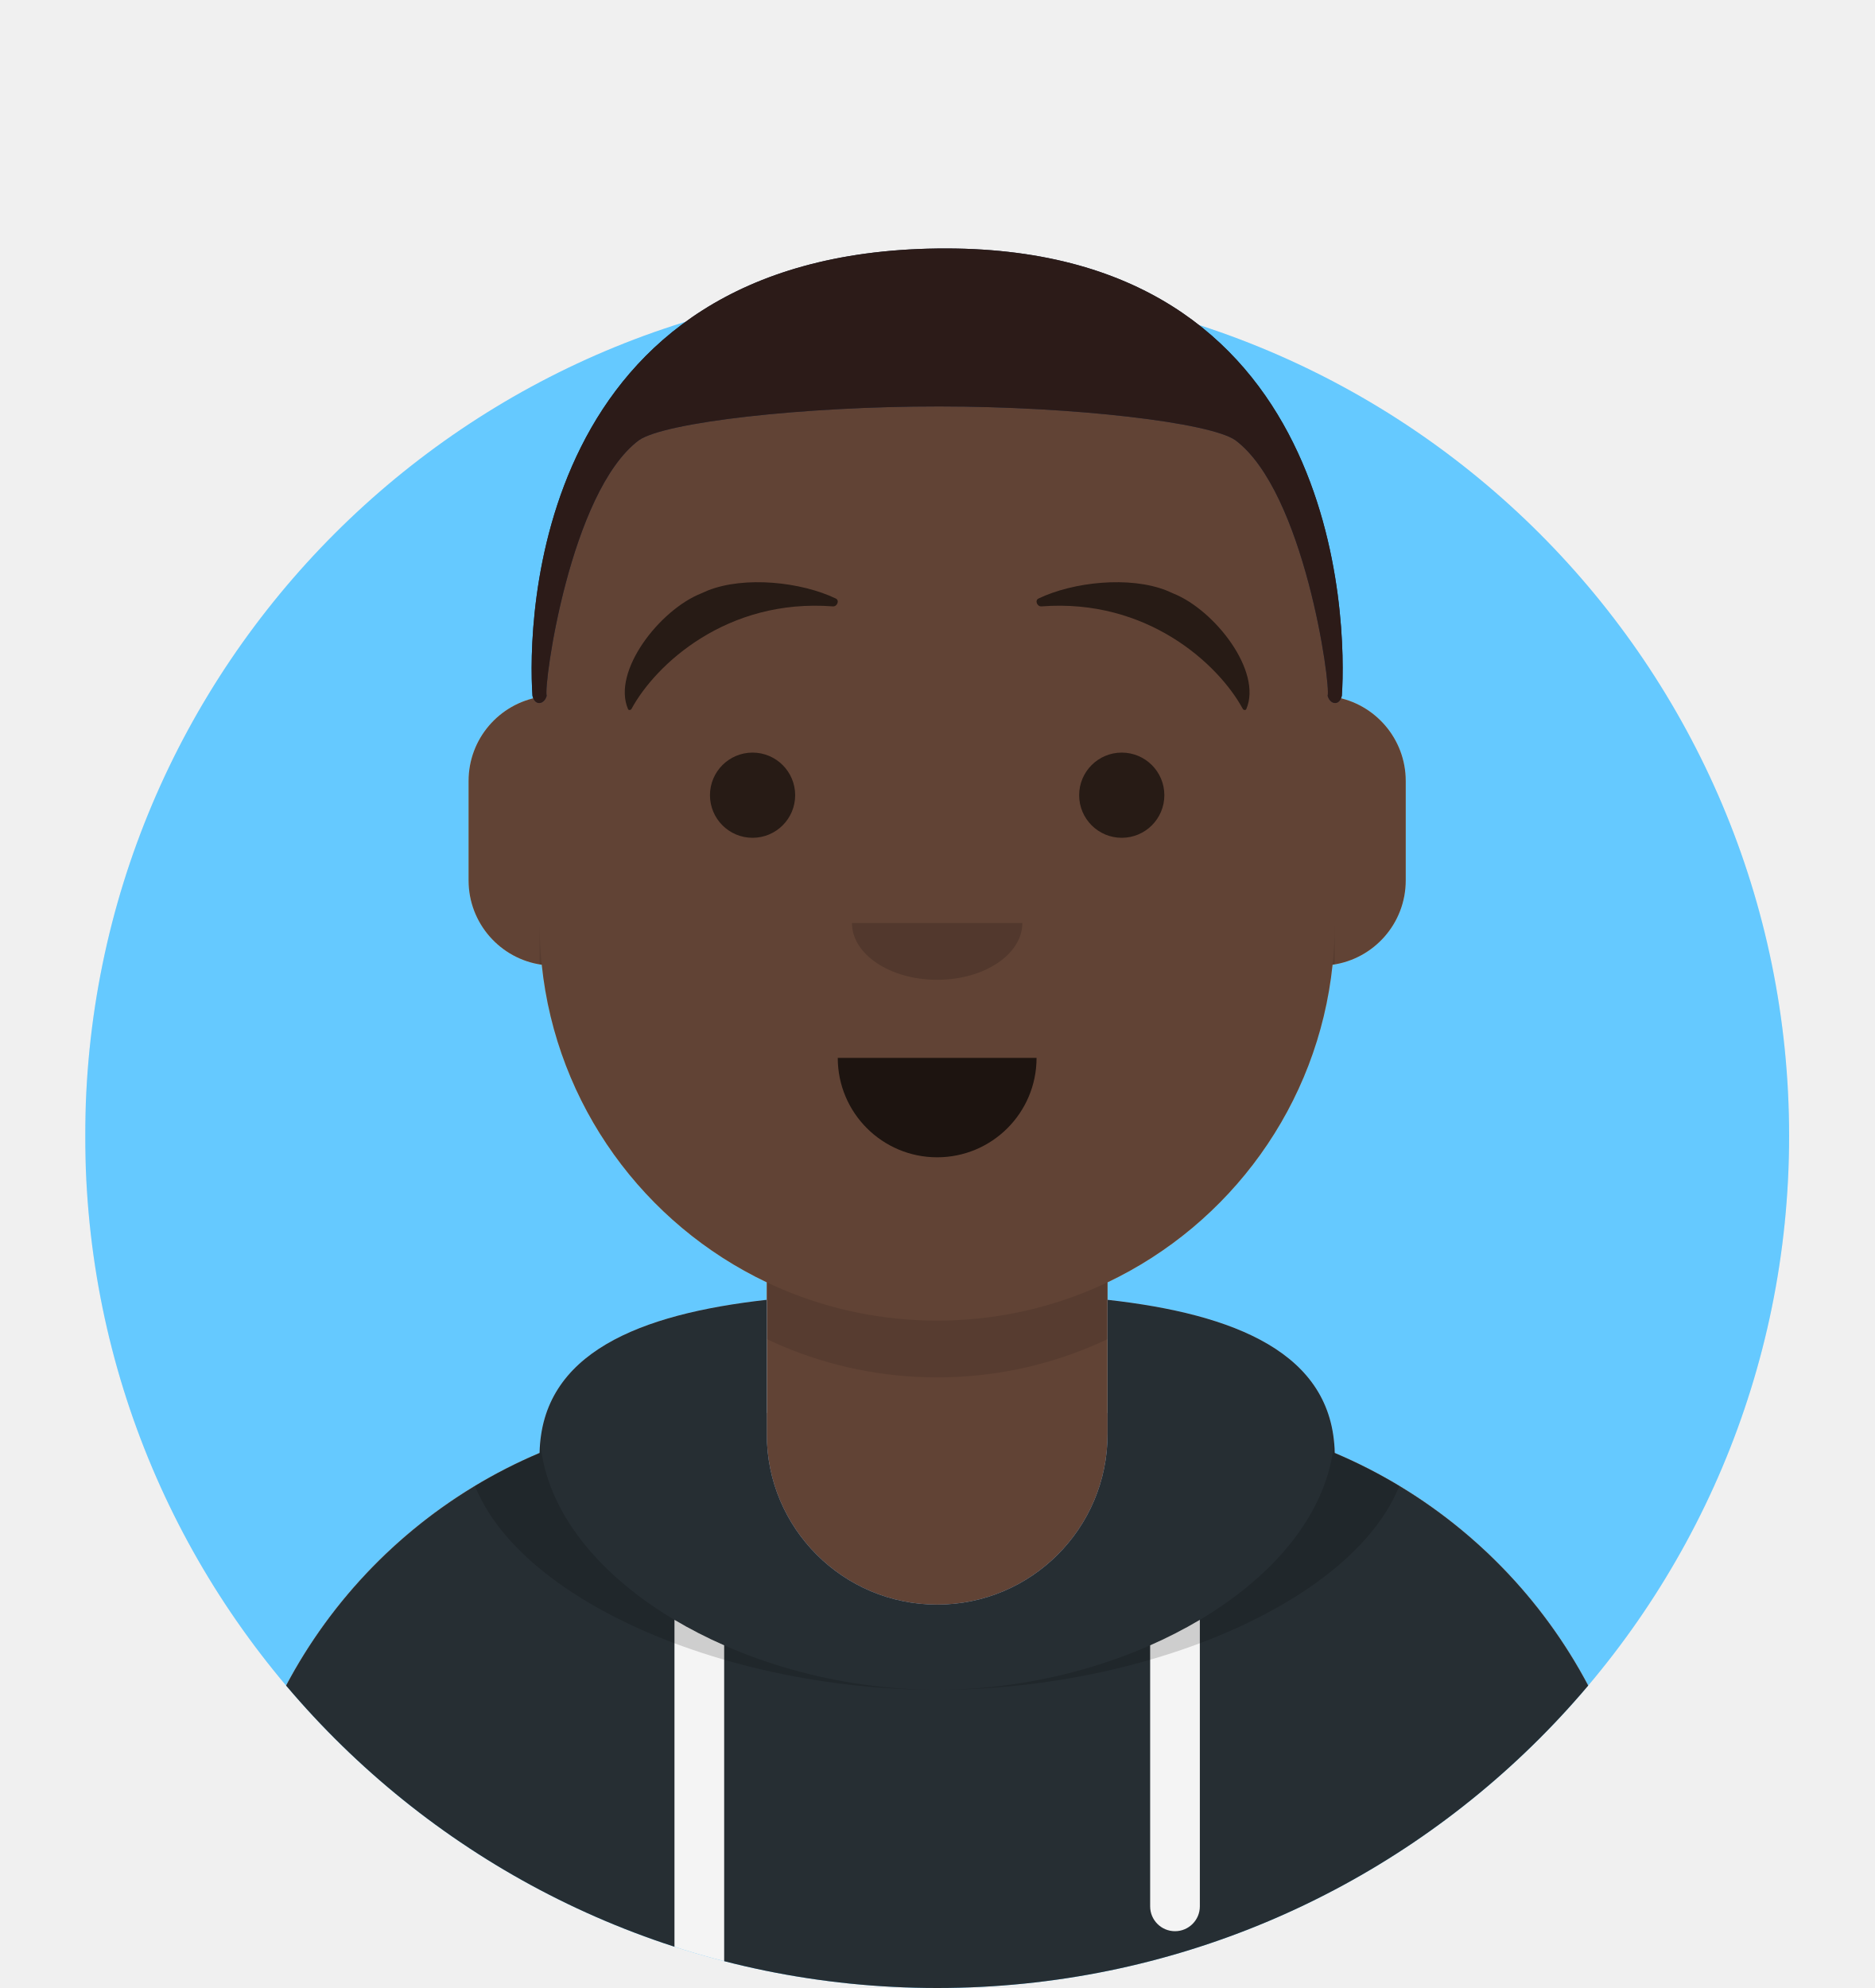
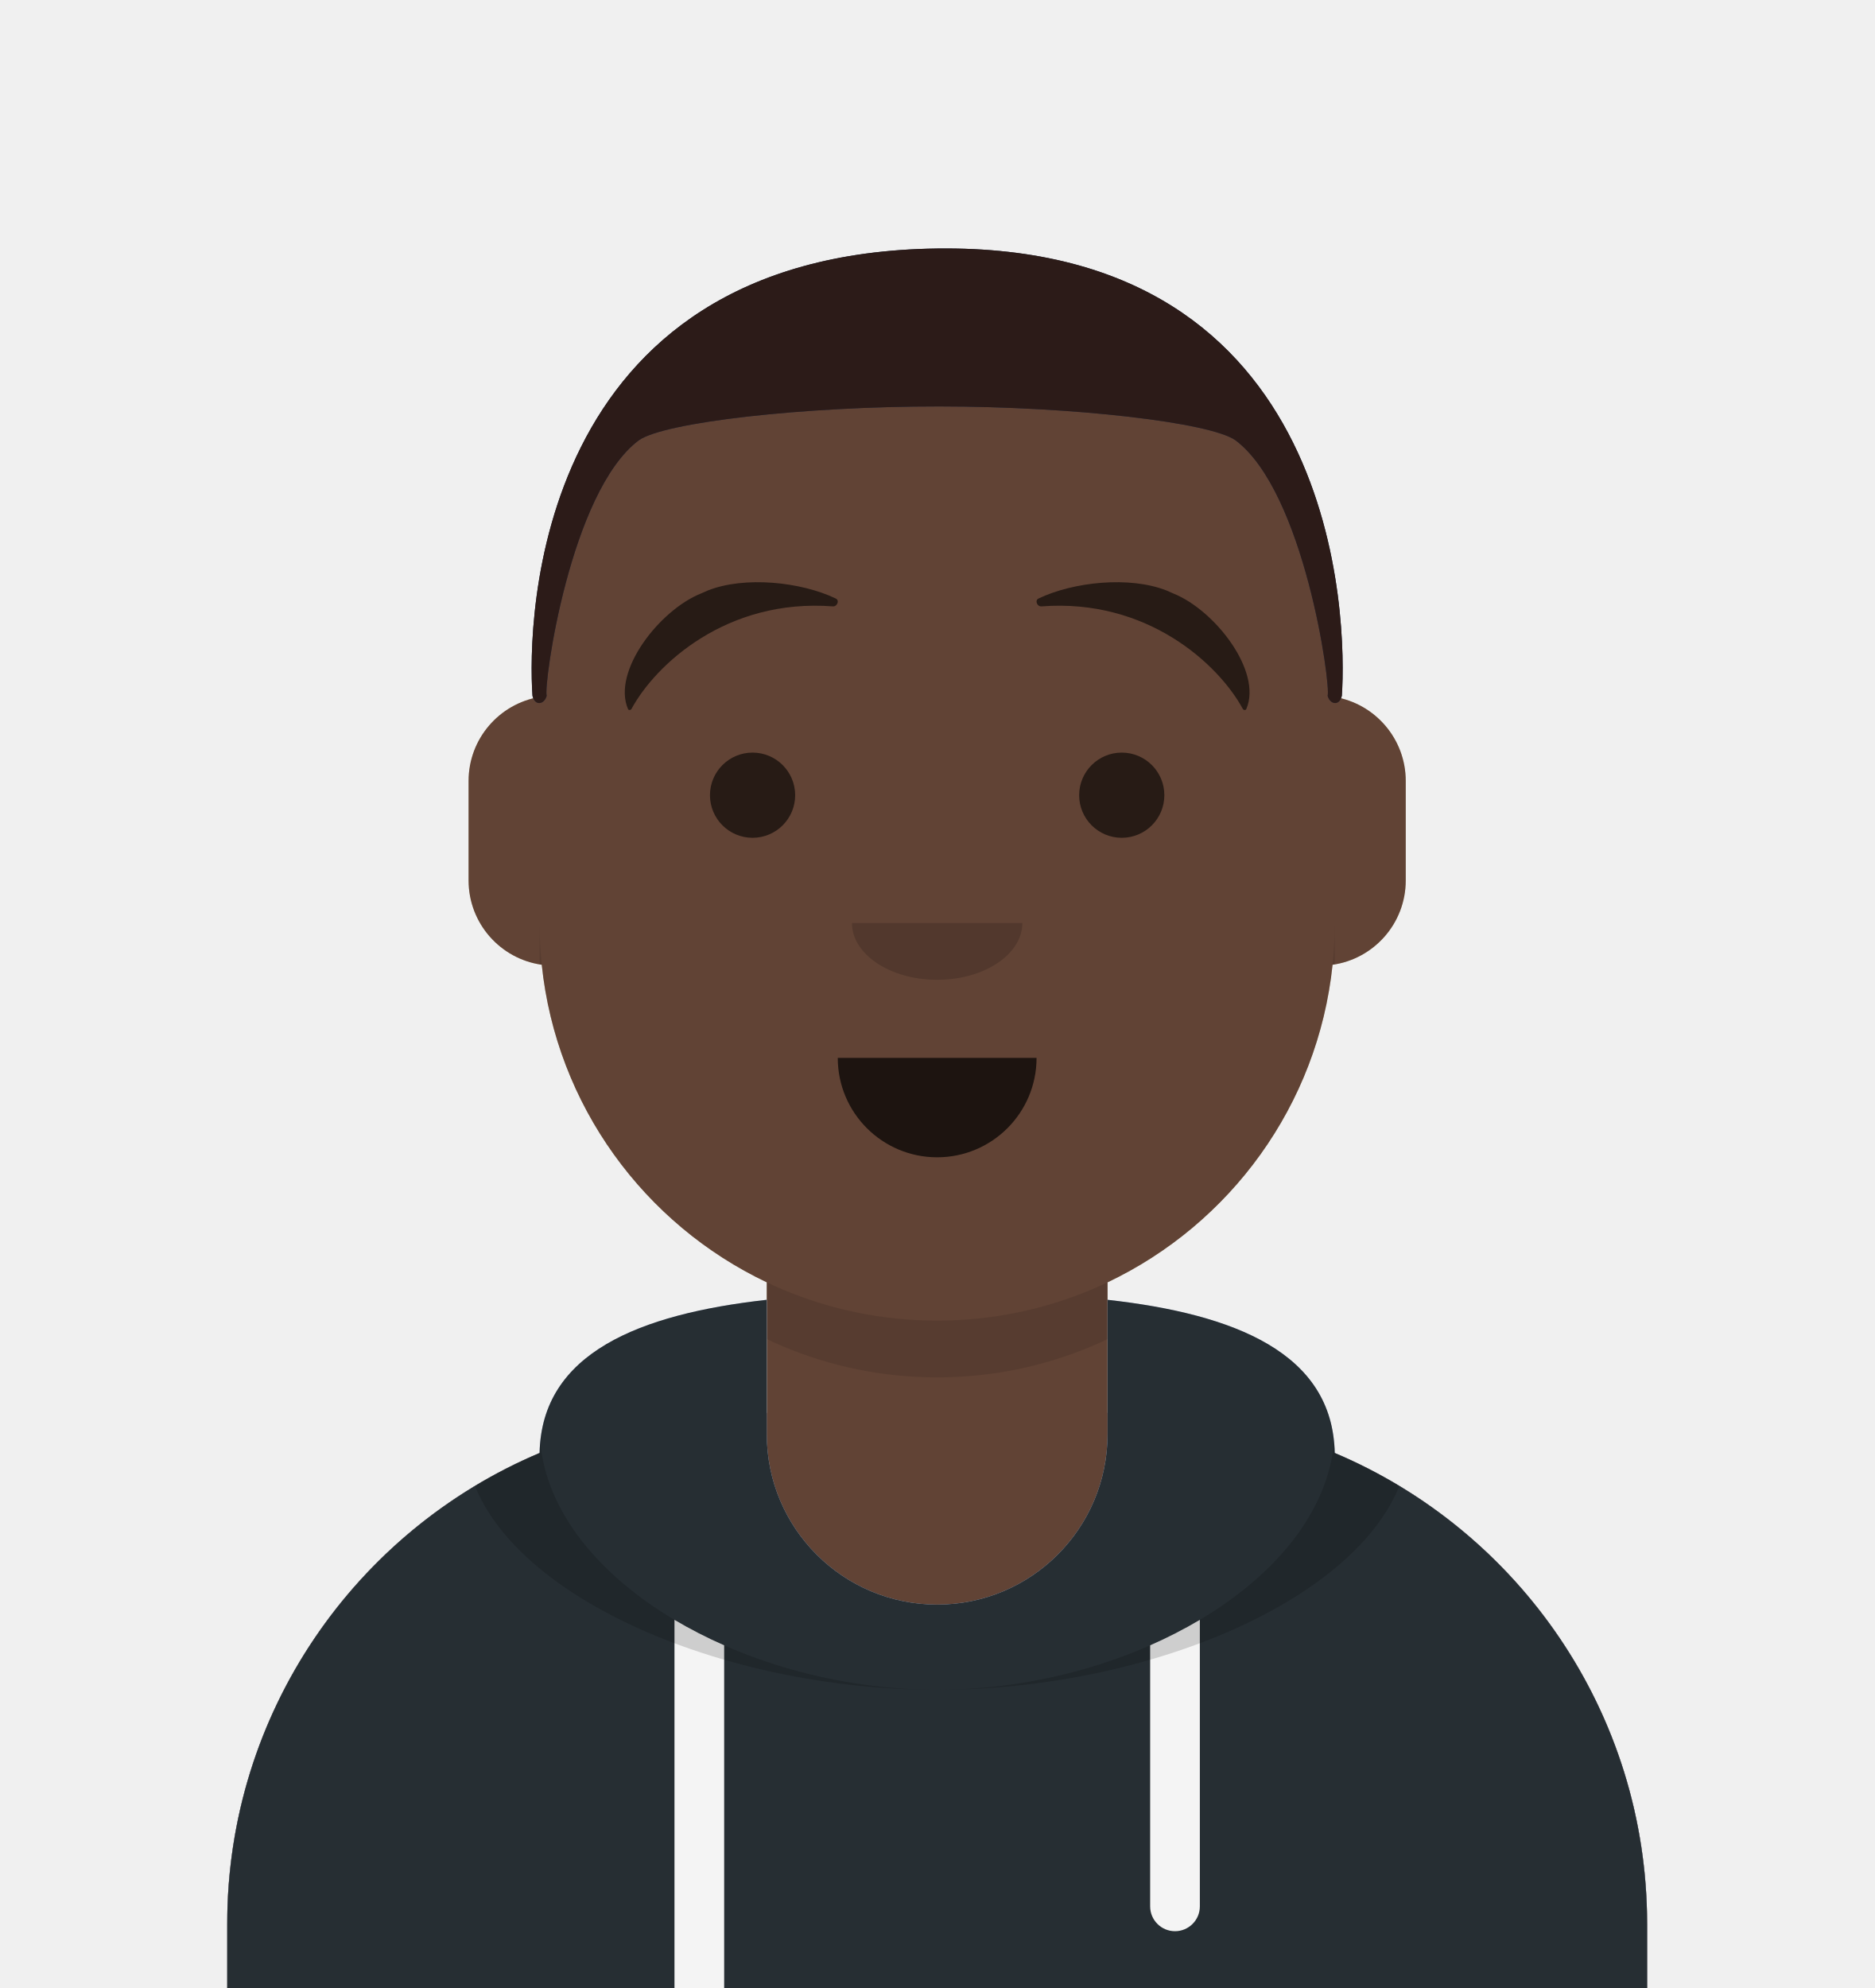
<svg xmlns="http://www.w3.org/2000/svg" xmlns:xlink="http://www.w3.org/1999/xlink" width="264px" height="280px" viewBox="0 0 264 280" version="1.1">
  <defs>
    <circle id="react-path-1" cx="120" cy="120" r="120" />
    <path d="M12,160 C12,226.274 65.726,280 132,280 C198.274,280 252,226.274 252,160 L264,160 L264,-1.42108547e-14 L-3.19744231e-14,-1.42108547e-14 L-3.19744231e-14,160 L12,160 Z" id="react-path-2" />
    <path d="M124,144.611 L124,163 L128,163 L128,163 C167.765,163 200,195.235 200,235 L200,244 L0,244 L0,235 C-4.86974701e-15,195.235 32.235,163 72,163 L72,163 L76,163 L76,144.611 C58.763,136.422 46.372,119.687 44.305,99.881 C38.48,99.058 34,94.052 34,88 L34,74 C34,68.054 38.325,63.118 44,62.166 L44,56 L44,56 C44,25.072 69.072,5.68137151e-15 100,0 L100,0 L100,0 C130.928,-5.68137151e-15 156,25.072 156,56 L156,62.166 C161.675,63.118 166,68.054 166,74 L166,88 C166,94.052 161.52,99.058 155.695,99.881 C153.628,119.687 141.237,136.422 124,144.611 Z" id="react-path-3" />
  </defs>
  <g id="Avataaar" stroke="none" stroke-width="1" fill="none" fill-rule="evenodd">
    <g transform="translate(-825, -1100)" id="Avataaar/Circle">
      <g transform="translate(825, 1100)">
-         <g id="Circle" stroke-width="1" fill-rule="evenodd" transform="translate(12, 40)">
-           <mask id="react-mask-4" fill="white">
-             <use xlink:href="#react-path-1" />
-           </mask>
-           <use id="Circle-Background" fill="#E6E6E6" xlink:href="#react-path-1" />
-           <g id="Color/Palette/Blue-01" mask="url(#react-mask-4)" fill="#65C9FF">
-             <rect id="🖍Color" x="0" y="0" width="240" height="240" />
-           </g>
-         </g>
-         <mask id="react-mask-5" fill="white">
-           <use xlink:href="#react-path-2" />
-         </mask>
        <g id="Mask" />
        <g id="Avataaar" stroke-width="1" fill-rule="evenodd" mask="url(#react-mask-5)">
          <g id="Body" transform="translate(32, 36)">
            <mask id="react-mask-6" fill="white">
              <use xlink:href="#react-path-3" />
            </mask>
            <use fill="#D0C6AC" xlink:href="#react-path-3" />
            <g id="Skin/👶🏽-03-Brown" mask="url(#react-mask-6)" fill="#614335">
              <g transform="translate(0, 0)" id="Color">
                <rect x="0" y="0" width="264" height="280" />
              </g>
            </g>
            <path d="M156,79 L156,102 C156,132.928 130.928,158 100,158 C69.072,158 44,132.928 44,102 L44,79 L44,94 C44,124.928 69.072,150 100,150 C130.928,150 156,124.928 156,94 L156,79 Z" id="Neck-Shadow" fill-opacity="0.1" fill="#000000" mask="url(#react-mask-6)" />
          </g>
          <g id="Clothing/Hoodie" transform="translate(0, 170)">
            <defs>
-               <path d="M108,13.071 C90.081,15.076 76.28,20.552 76.004,34.645 C50.146,45.568 32,71.165 32,100.999 L32,100.999 L32,110 L232,110 L232,100.999 C232,71.165 213.854,45.568 187.996,34.645 C187.72,20.552 173.919,15.076 156,13.071 L156,32 L156,32 C156,45.255 145.255,56 132,56 L132,56 C118.745,56 108,45.255 108,32 L108,13.071 Z" id="react-path-71" />
+               <path d="M108,13.071 C90.081,15.076 76.28,20.552 76.004,34.645 C50.146,45.568 32,71.165 32,100.999 L32,100.999 L32,110 L232,110 L232,100.999 C232,71.165 213.854,45.568 187.996,34.645 C187.72,20.552 173.919,15.076 156,13.071 L156,32 L156,32 C156,45.255 145.255,56 132,56 L132,56 C118.745,56 108,45.255 108,32 L108,13.071 Z" id="react-path-7" />
            </defs>
-             <mask id="react-mask-72" fill="white">
-               <use xlink:href="#react-path-71" />
+             <mask id="react-mask-8" fill="white">
+               <use xlink:href="#react-path-7" />
            </mask>
-             <use id="Hoodie" fill="#B7C1DB" fill-rule="evenodd" xlink:href="#react-path-71" />
-             <g id="Color/Palette/Gray-01" mask="url(#react-mask-72)" fill-rule="evenodd" fill="#262E33">
+             <use id="Hoodie" fill="#B7C1DB" fill-rule="evenodd" xlink:href="#react-path-7" />
+             <g id="Color/Palette/Gray-01" mask="url(#react-mask-8)" fill-rule="evenodd" fill="#262E33">
              <rect id="🖍Color" x="0" y="0" width="264" height="110" />
            </g>
-             <path d="M102,61.739 L102,110 L95,110 L95,58.15 C97.204,59.46 99.547,60.661 102,61.739 Z M169,58.15 L169,98.5 C169,100.433 167.433,102 165.5,102 C163.567,102 162,100.433 162,98.5 L162,61.739 C164.453,60.661 166.796,59.46 169,58.15 Z" id="Straps" fill="#F4F4F4" fill-rule="evenodd" mask="url(#react-mask-72)" />
-             <path d="M90.96,12.724 C75.909,15.571 65.5,21.243 65.5,32.308 C65.5,52.02 98.538,68 132,68 C165.462,68 198.5,52.02 198.5,32.308 C198.5,21.243 188.091,15.571 173.04,12.724 C182.125,16.074 188,21.706 188,31.077 C188,51.469 160.179,68 132,68 C103.821,68 76,51.469 76,31.077 C76,21.706 81.875,16.074 90.96,12.724 Z" id="Shadow" fill-opacity="0.16" fill="#000000" fill-rule="evenodd" mask="url(#react-mask-72)" />
+             <path d="M102,61.739 L102,110 L95,110 L95,58.15 C97.204,59.46 99.547,60.661 102,61.739 Z M169,58.15 L169,98.5 C169,100.433 167.433,102 165.5,102 C163.567,102 162,100.433 162,98.5 L162,61.739 C164.453,60.661 166.796,59.46 169,58.15 Z" id="Straps" fill="#F4F4F4" fill-rule="evenodd" mask="url(#react-mask-8)" />
+             <path d="M90.96,12.724 C75.909,15.571 65.5,21.243 65.5,32.308 C65.5,52.02 98.538,68 132,68 C165.462,68 198.5,52.02 198.5,32.308 C198.5,21.243 188.091,15.571 173.04,12.724 C182.125,16.074 188,21.706 188,31.077 C188,51.469 160.179,68 132,68 C103.821,68 76,51.469 76,31.077 C76,21.706 81.875,16.074 90.96,12.724 Z" id="Shadow" fill-opacity="0.16" fill="#000000" fill-rule="evenodd" mask="url(#react-mask-8)" />
          </g>
          <g id="Face" transform="translate(76, 82)" fill="#000000">
            <g id="Mouth/Default" transform="translate(2, 52)" fill-opacity="0.7">
              <path d="M40,15 C40,22.732 46.268,29 54,29 L54,29 C61.732,29 68,22.732 68,15" id="Mouth" />
            </g>
            <g id="Nose/Default" transform="translate(28, 40)" fill-opacity="0.16">
              <path d="M16,8 C16,12.418 21.373,16 28,16 L28,16 C34.627,16 40,12.418 40,8" id="Nose" />
            </g>
            <g id="Eyes/Default-😀" transform="translate(0, 8)" fill-opacity="0.6">
              <circle id="Eye" cx="30" cy="22" r="6" />
              <circle id="Eye" cx="82" cy="22" r="6" />
            </g>
            <g id="Eyebrow/Natural/Raised-Excited-Natural" fill-opacity="0.6">
              <path d="M22.766,1.578 L23.677,1.176 C28.919,-0.905 36.865,-0.033 41.723,2.299 C42.29,2.571 41.902,3.452 41.321,3.407 C26.402,2.256 16.358,11.553 12.946,17.847 C12.845,18.034 12.539,18.055 12.464,17.881 C10.156,12.562 16.913,3.896 22.766,1.578 Z" id="Eye-Browse-Reddit" />
              <path d="M80.766,1.578 L81.677,1.176 C86.919,-0.905 94.865,-0.033 99.723,2.299 C100.29,2.571 99.902,3.452 99.321,3.407 C84.402,2.256 74.358,11.553 70.946,17.847 C70.845,18.034 70.539,18.055 70.464,17.881 C68.156,12.562 74.913,3.896 80.766,1.578 Z" id="Eye-Browse-Reddit" transform="translate(85, 9) scale(-1, 1) translate(-85, -9) " />
            </g>
          </g>
          <g id="Top" stroke-width="1" fill-rule="evenodd">
            <defs>
-               <rect id="react-path-48" x="0" y="0" width="264" height="280" />
-               <path d="M1,64 C1.347,65.488 2.673,65.223 3,64 C2.537,62.446 6.296,35.248 16,28 C19.618,25.483 39.008,23.232 58.313,23.246 C77.409,23.259 96.421,25.511 100,28 C109.704,35.248 113.463,62.446 113,64 C113.327,65.223 114.653,65.488 115,64 C115.719,53.702 115,0.274 58,1 C1,1.726 0.281,53.702 1,64 Z" id="react-path-49" />
-               <filter x="-0.8%" y="-2.0%" width="101.5%" height="108.0%" filterUnits="objectBoundingBox" id="react-filter-45">
+               <rect id="react-path-12" x="0" y="0" width="264" height="280" />
+               <path d="M1,64 C1.347,65.488 2.673,65.223 3,64 C2.537,62.446 6.296,35.248 16,28 C19.618,25.483 39.008,23.232 58.313,23.246 C77.409,23.259 96.421,25.511 100,28 C109.704,35.248 113.463,62.446 113,64 C113.327,65.223 114.653,65.488 115,64 C115.719,53.702 115,0.274 58,1 C1,1.726 0.281,53.702 1,64 Z" id="react-path-13" />
+               <filter x="-0.8%" y="-2.0%" width="101.5%" height="108.0%" filterUnits="objectBoundingBox" id="react-filter-9">
                <feOffset dx="0" dy="2" in="SourceAlpha" result="shadowOffsetOuter1" />
                <feColorMatrix values="0 0 0 0 0   0 0 0 0 0   0 0 0 0 0  0 0 0 0.16 0" type="matrix" in="shadowOffsetOuter1" result="shadowMatrixOuter1" />
                <feMerge>
                  <feMergeNode in="shadowMatrixOuter1" />
                  <feMergeNode in="SourceGraphic" />
                </feMerge>
              </filter>
            </defs>
-             <mask id="react-mask-46" fill="white">
-               <use xlink:href="#react-path-48" />
+             <mask id="react-mask-10" fill="white">
+               <use xlink:href="#react-path-12" />
            </mask>
            <g id="Mask" />
-             <g id="Top/Short-Hair/The-Caesar" mask="url(#react-mask-46)">
+             <g id="Top/Short-Hair/The-Caesar" mask="url(#react-mask-10)">
              <g transform="translate(-1, 0)">
                <g id="Hair" stroke-width="1" fill-rule="evenodd" transform="translate(75, 34)">
-                   <mask id="react-mask-47" fill="white">
-                     <use xlink:href="#react-path-49" />
+                   <mask id="react-mask-11" fill="white">
+                     <use xlink:href="#react-path-13" />
                  </mask>
-                   <use id="Caesar" fill="#28354B" xlink:href="#react-path-49" />
-                   <g id="Skin/👶🏽-03-Brown" mask="url(#react-mask-47)" fill="#2C1B18">
+                   <use id="Caesar" fill="#28354B" xlink:href="#react-path-13" />
+                   <g id="Skin/👶🏽-03-Brown" mask="url(#react-mask-11)" fill="#2C1B18">
                    <g transform="translate(0, 0) " id="Color">
                      <rect x="0" y="0" width="264" height="280" />
                    </g>
                  </g>
                </g>
              </g>
            </g>
          </g>
        </g>
      </g>
    </g>
  </g>
</svg>
